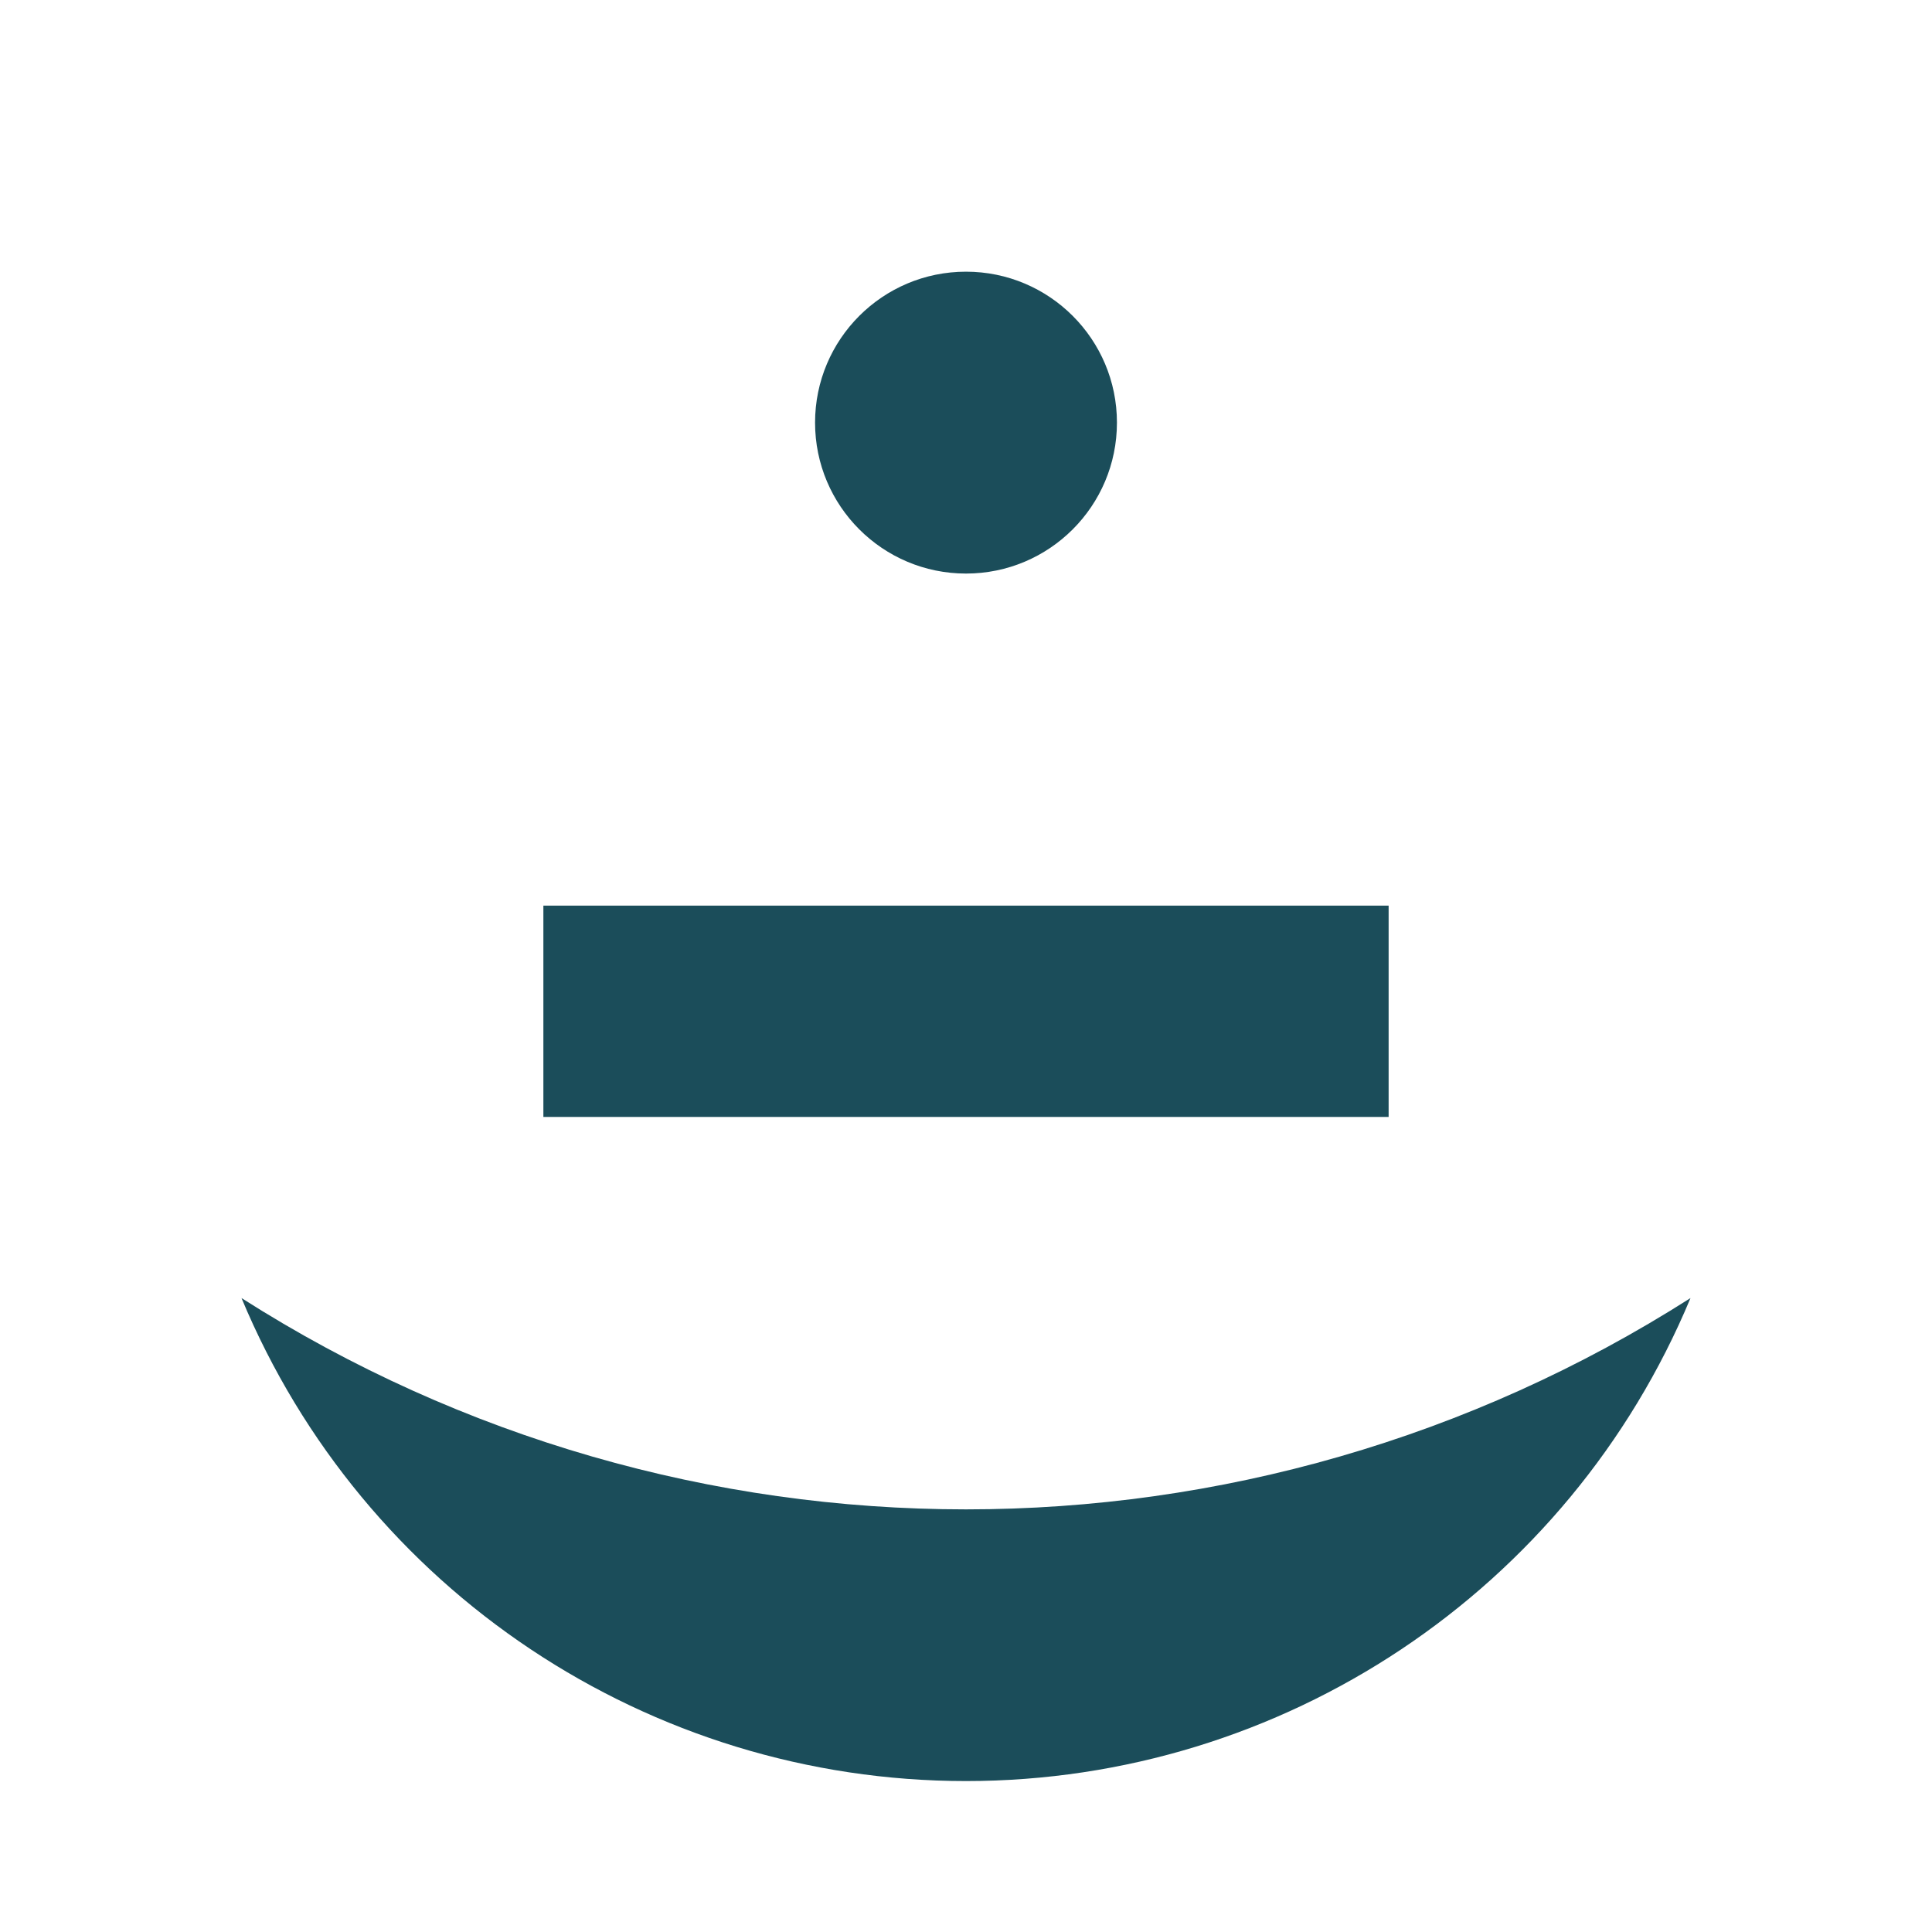
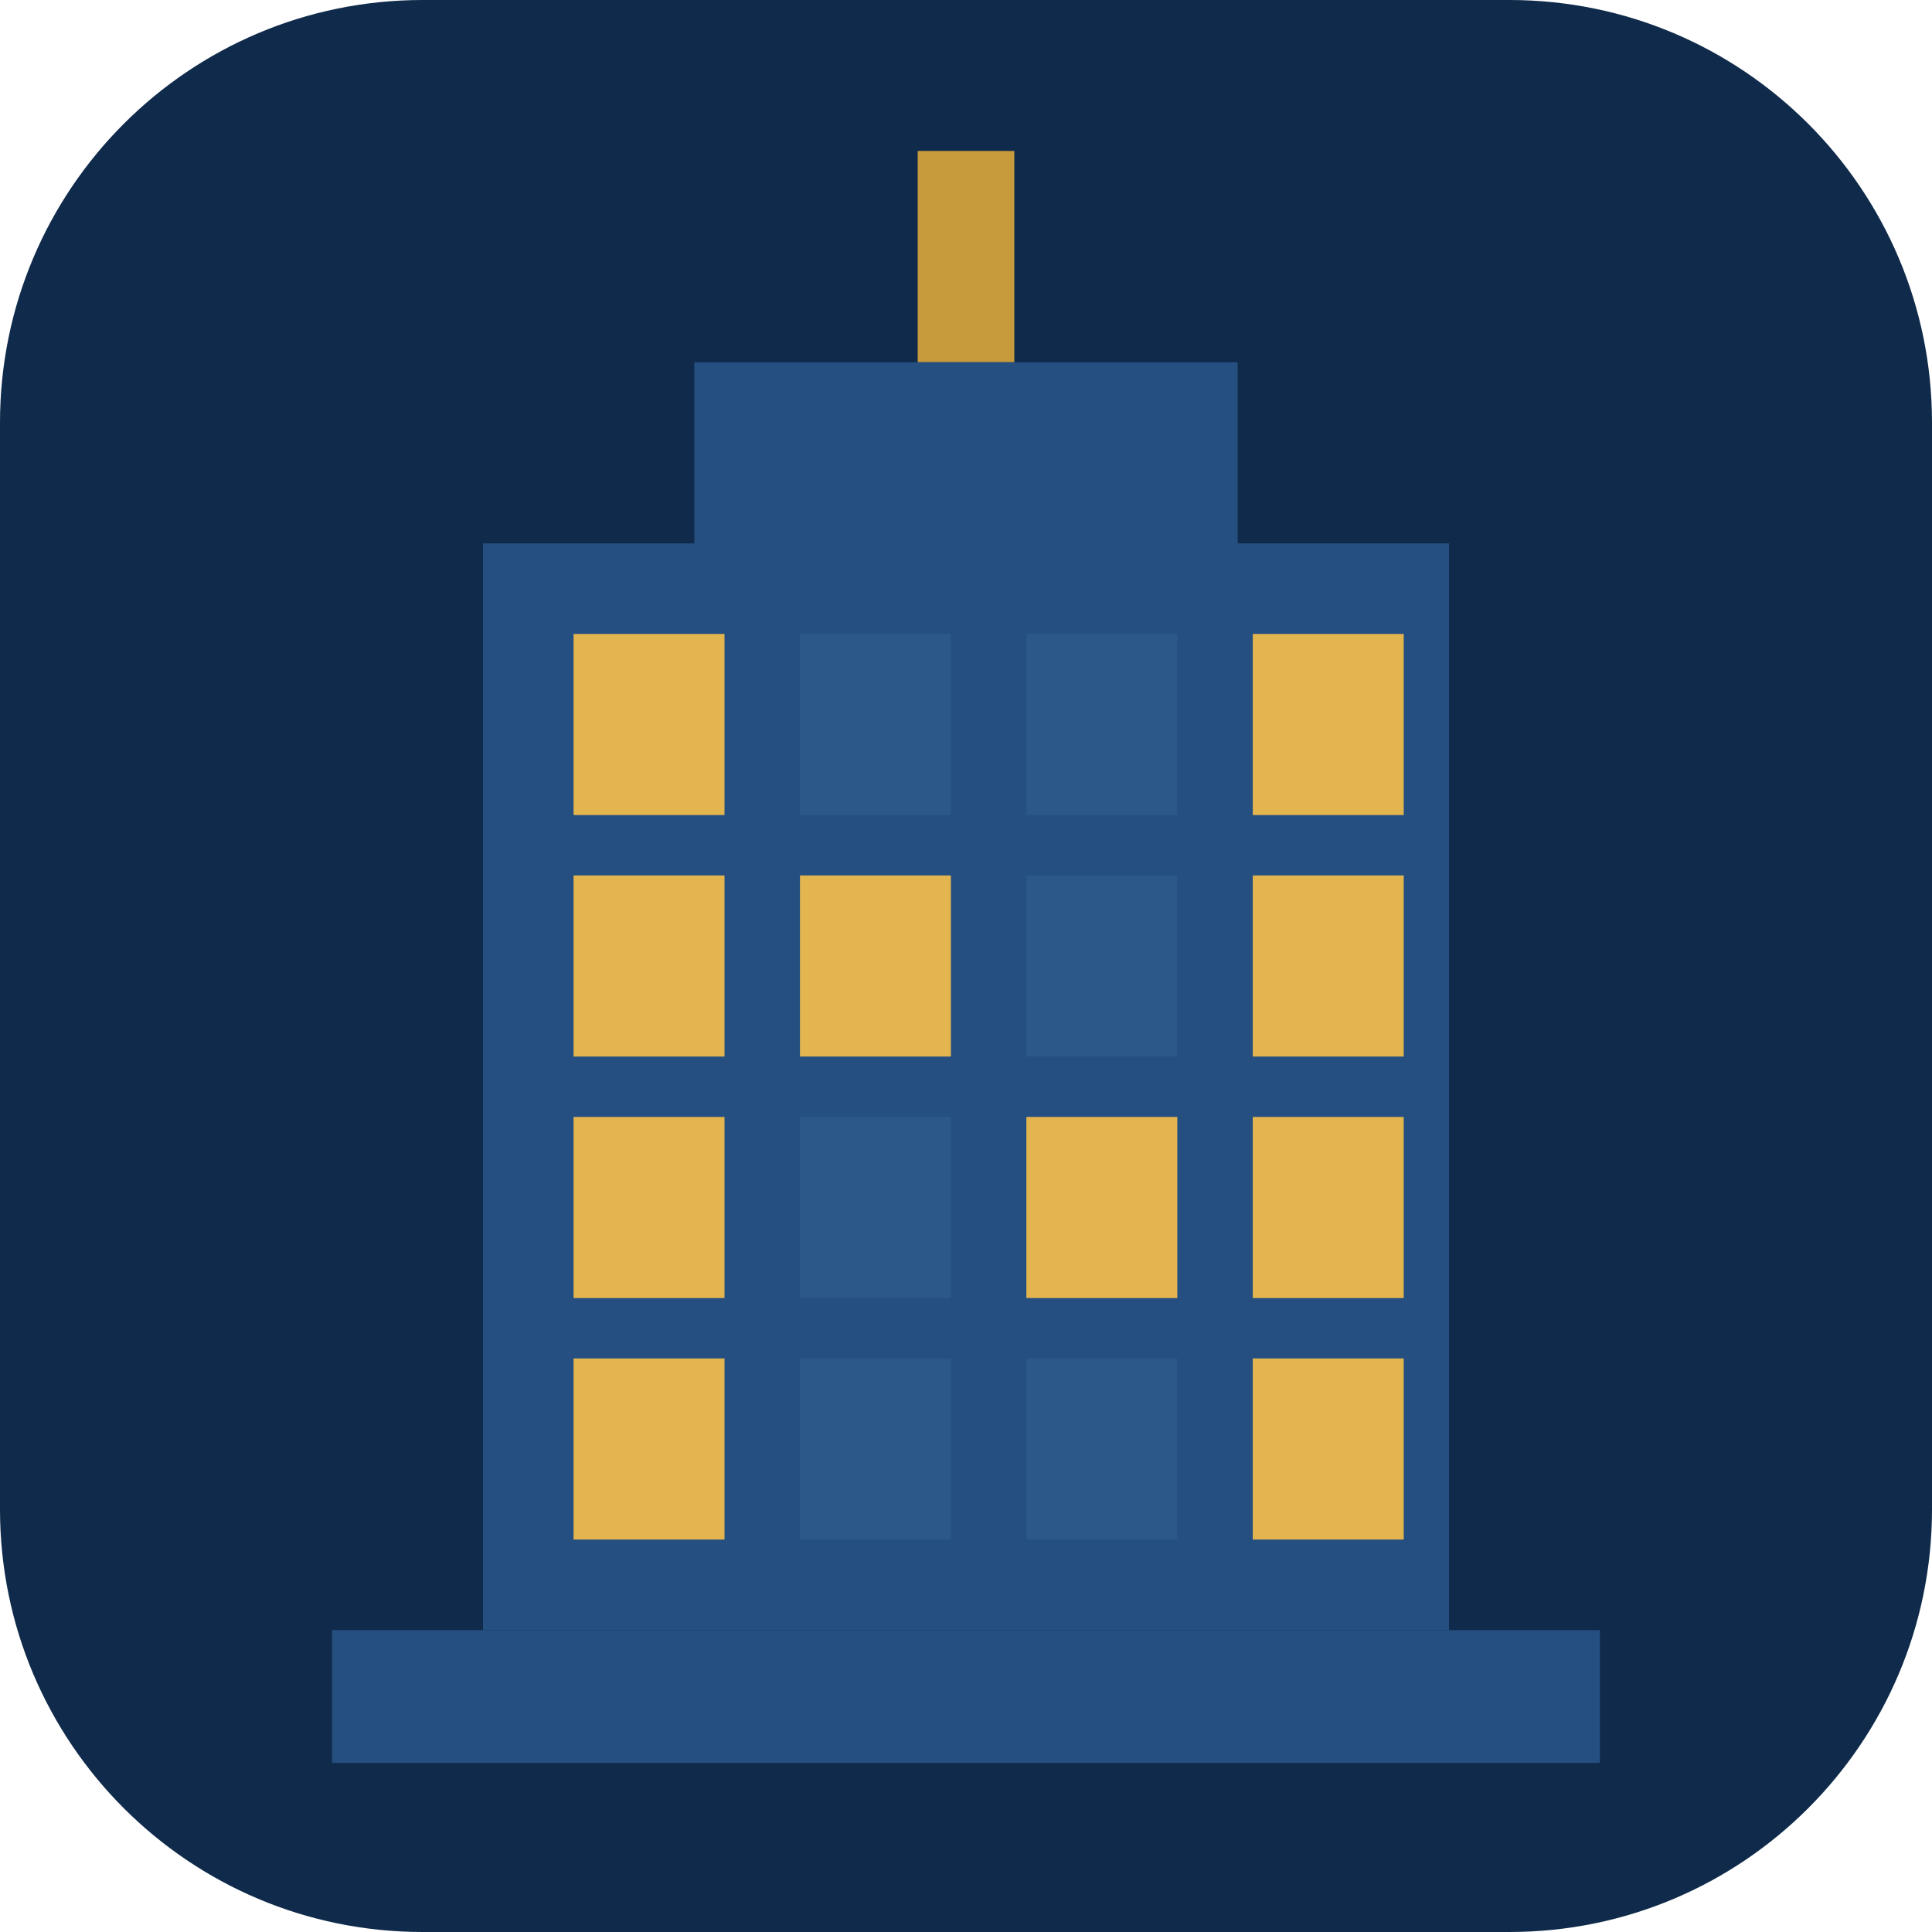
- <svg xmlns="http://www.w3.org/2000/svg" viewBox="0 0 64 64" fill="none">
-   <g transform="translate(0,5)">
-     <circle cx="32" cy="9" r="5" fill="#1B4D5A" />
-     <rect x="18" y="25" width="28" height="7" fill="#1B4D5A" />
-     <path d="M8 38 A26 26 0 0 0 56 38 A44.643 44.643 0 0 1 8 38 Z" fill="#1B4D5A" />
-   </g>
+ <svg xmlns="http://www.w3.org/2000/svg" viewBox="0 0 32 32" width="32" height="32">
+   <rect width="32" height="32" rx="7" fill="#0F2A4A" />
+   <rect x="15.2" y="2.5" width="1.6" height="3.5" fill="#C79A3C" />
+   <path d="M11.5,9 L11.5,6 L20.5,6 L20.5,9 L24,9 L24,27 L8,27 L8,9 Z" fill="#244F80" />
+   <rect x="5.5" y="27" width="21" height="2.2" fill="#244F80" />
+   <rect x="9.5" y="10.50" width="2.5" height="3" fill="#E3B54F" />
+   <rect x="13.25" y="10.50" width="2.5" height="3" fill="#2B5888" />
+   <rect x="17" y="10.50" width="2.5" height="3" fill="#2B5888" />
+   <rect x="20.75" y="10.50" width="2.5" height="3" fill="#E3B54F" />
+   <rect x="9.5" y="14.50" width="2.5" height="3" fill="#E3B54F" />
+   <rect x="13.25" y="14.50" width="2.5" height="3" fill="#E3B54F" />
+   <rect x="17" y="14.50" width="2.5" height="3" fill="#2B5888" />
+   <rect x="20.75" y="14.50" width="2.5" height="3" fill="#E3B54F" />
+   <rect x="9.5" y="18.50" width="2.5" height="3" fill="#E3B54F" />
+   <rect x="13.25" y="18.50" width="2.5" height="3" fill="#2B5888" />
+   <rect x="17" y="18.50" width="2.5" height="3" fill="#E3B54F" />
+   <rect x="20.75" y="18.50" width="2.5" height="3" fill="#E3B54F" />
+   <rect x="9.5" y="22.50" width="2.5" height="3" fill="#E3B54F" />
+   <rect x="13.25" y="22.50" width="2.5" height="3" fill="#2B5888" />
+   <rect x="17" y="22.50" width="2.5" height="3" fill="#2B5888" />
+   <rect x="20.75" y="22.50" width="2.5" height="3" fill="#E3B54F" />
</svg>
